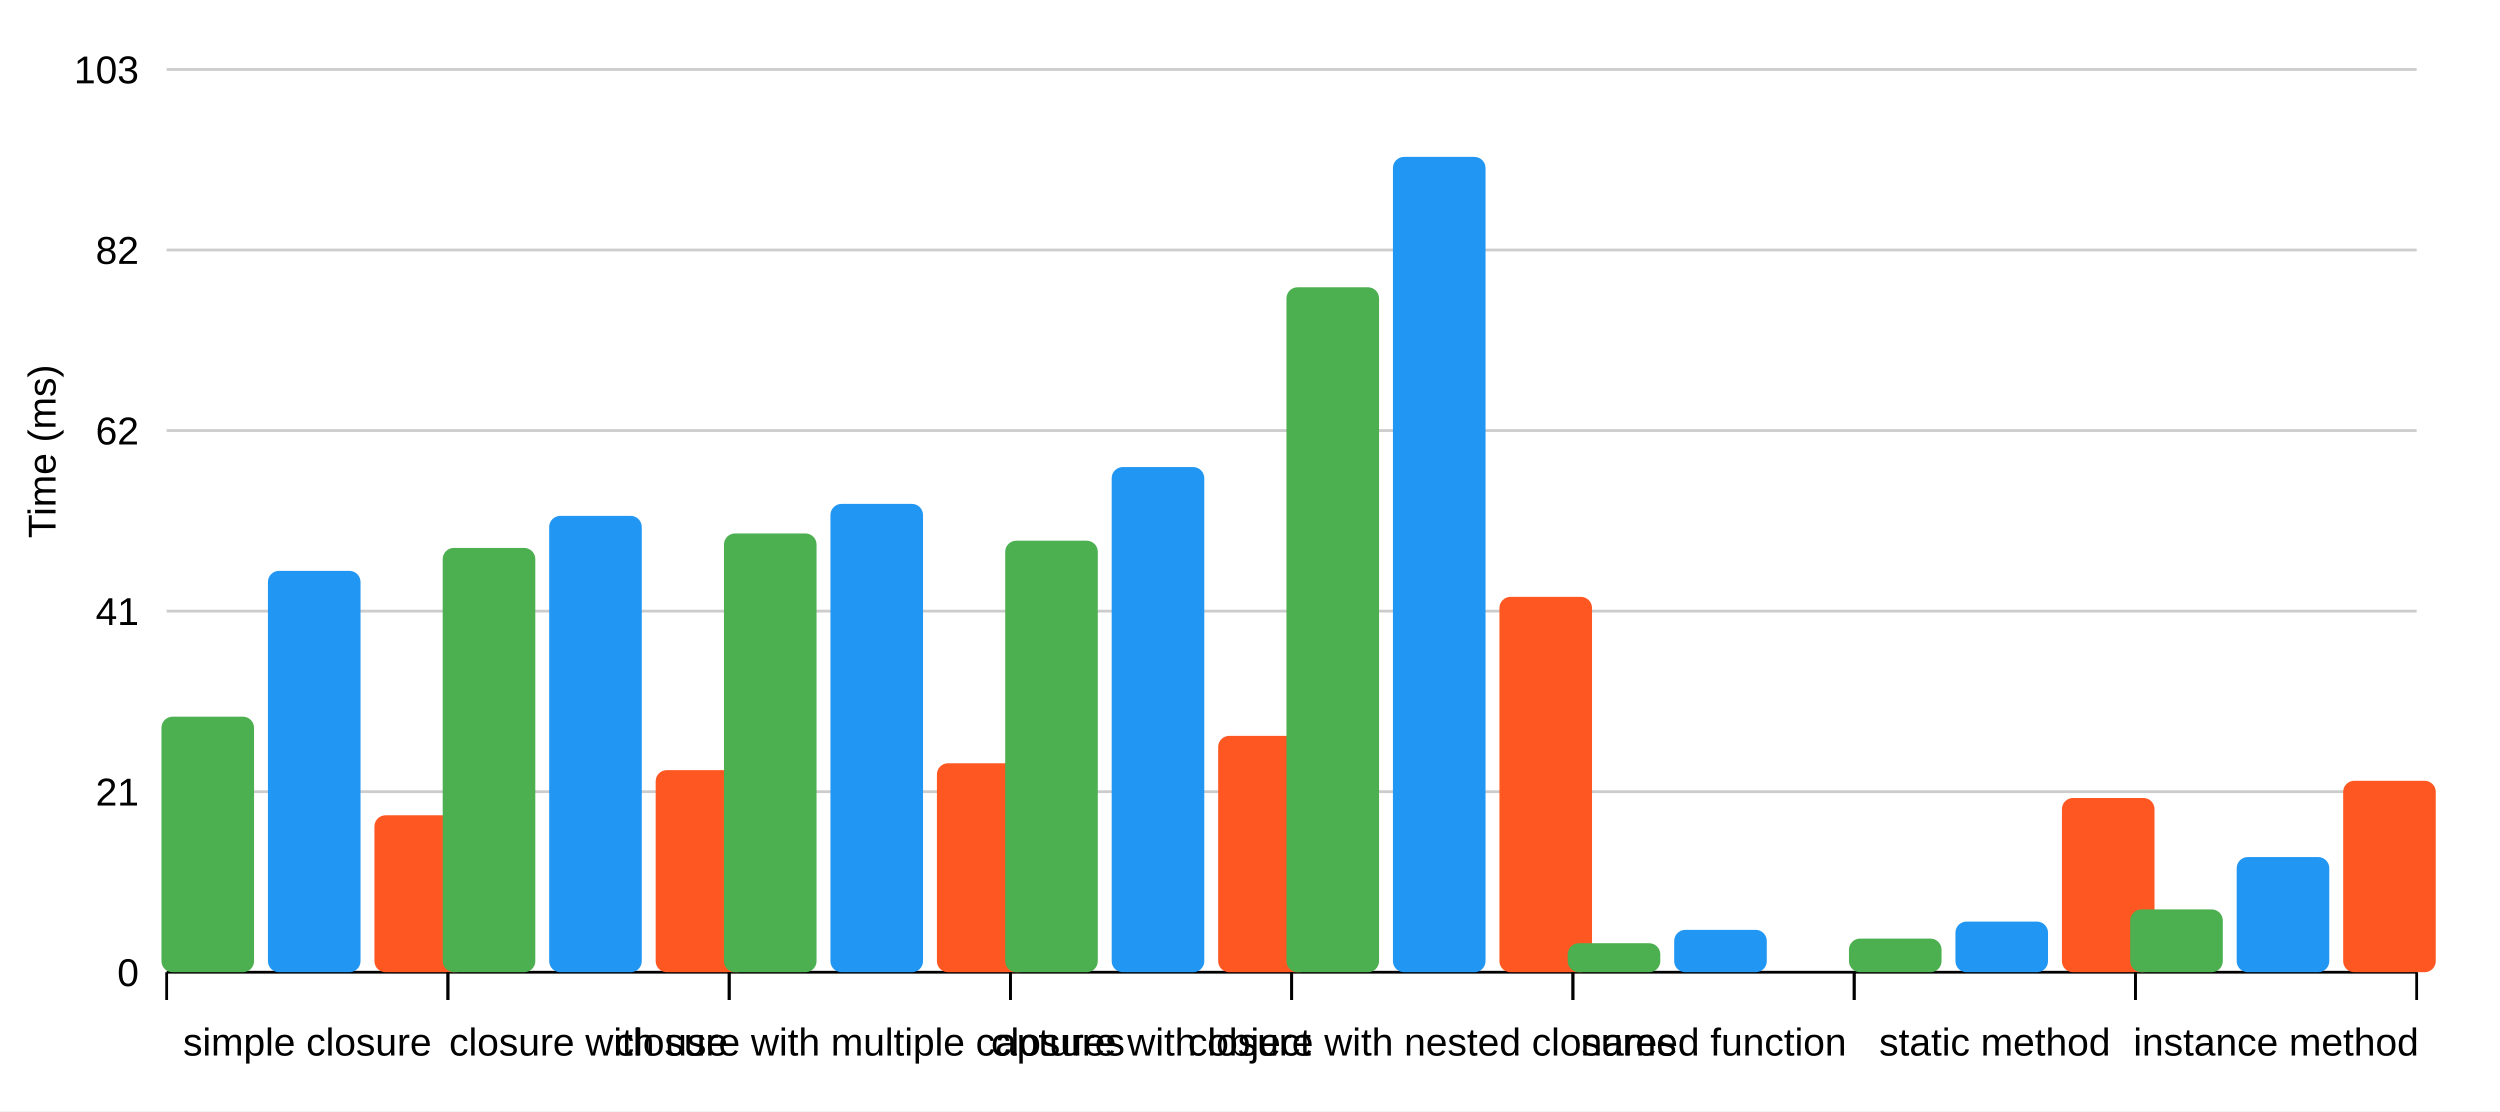
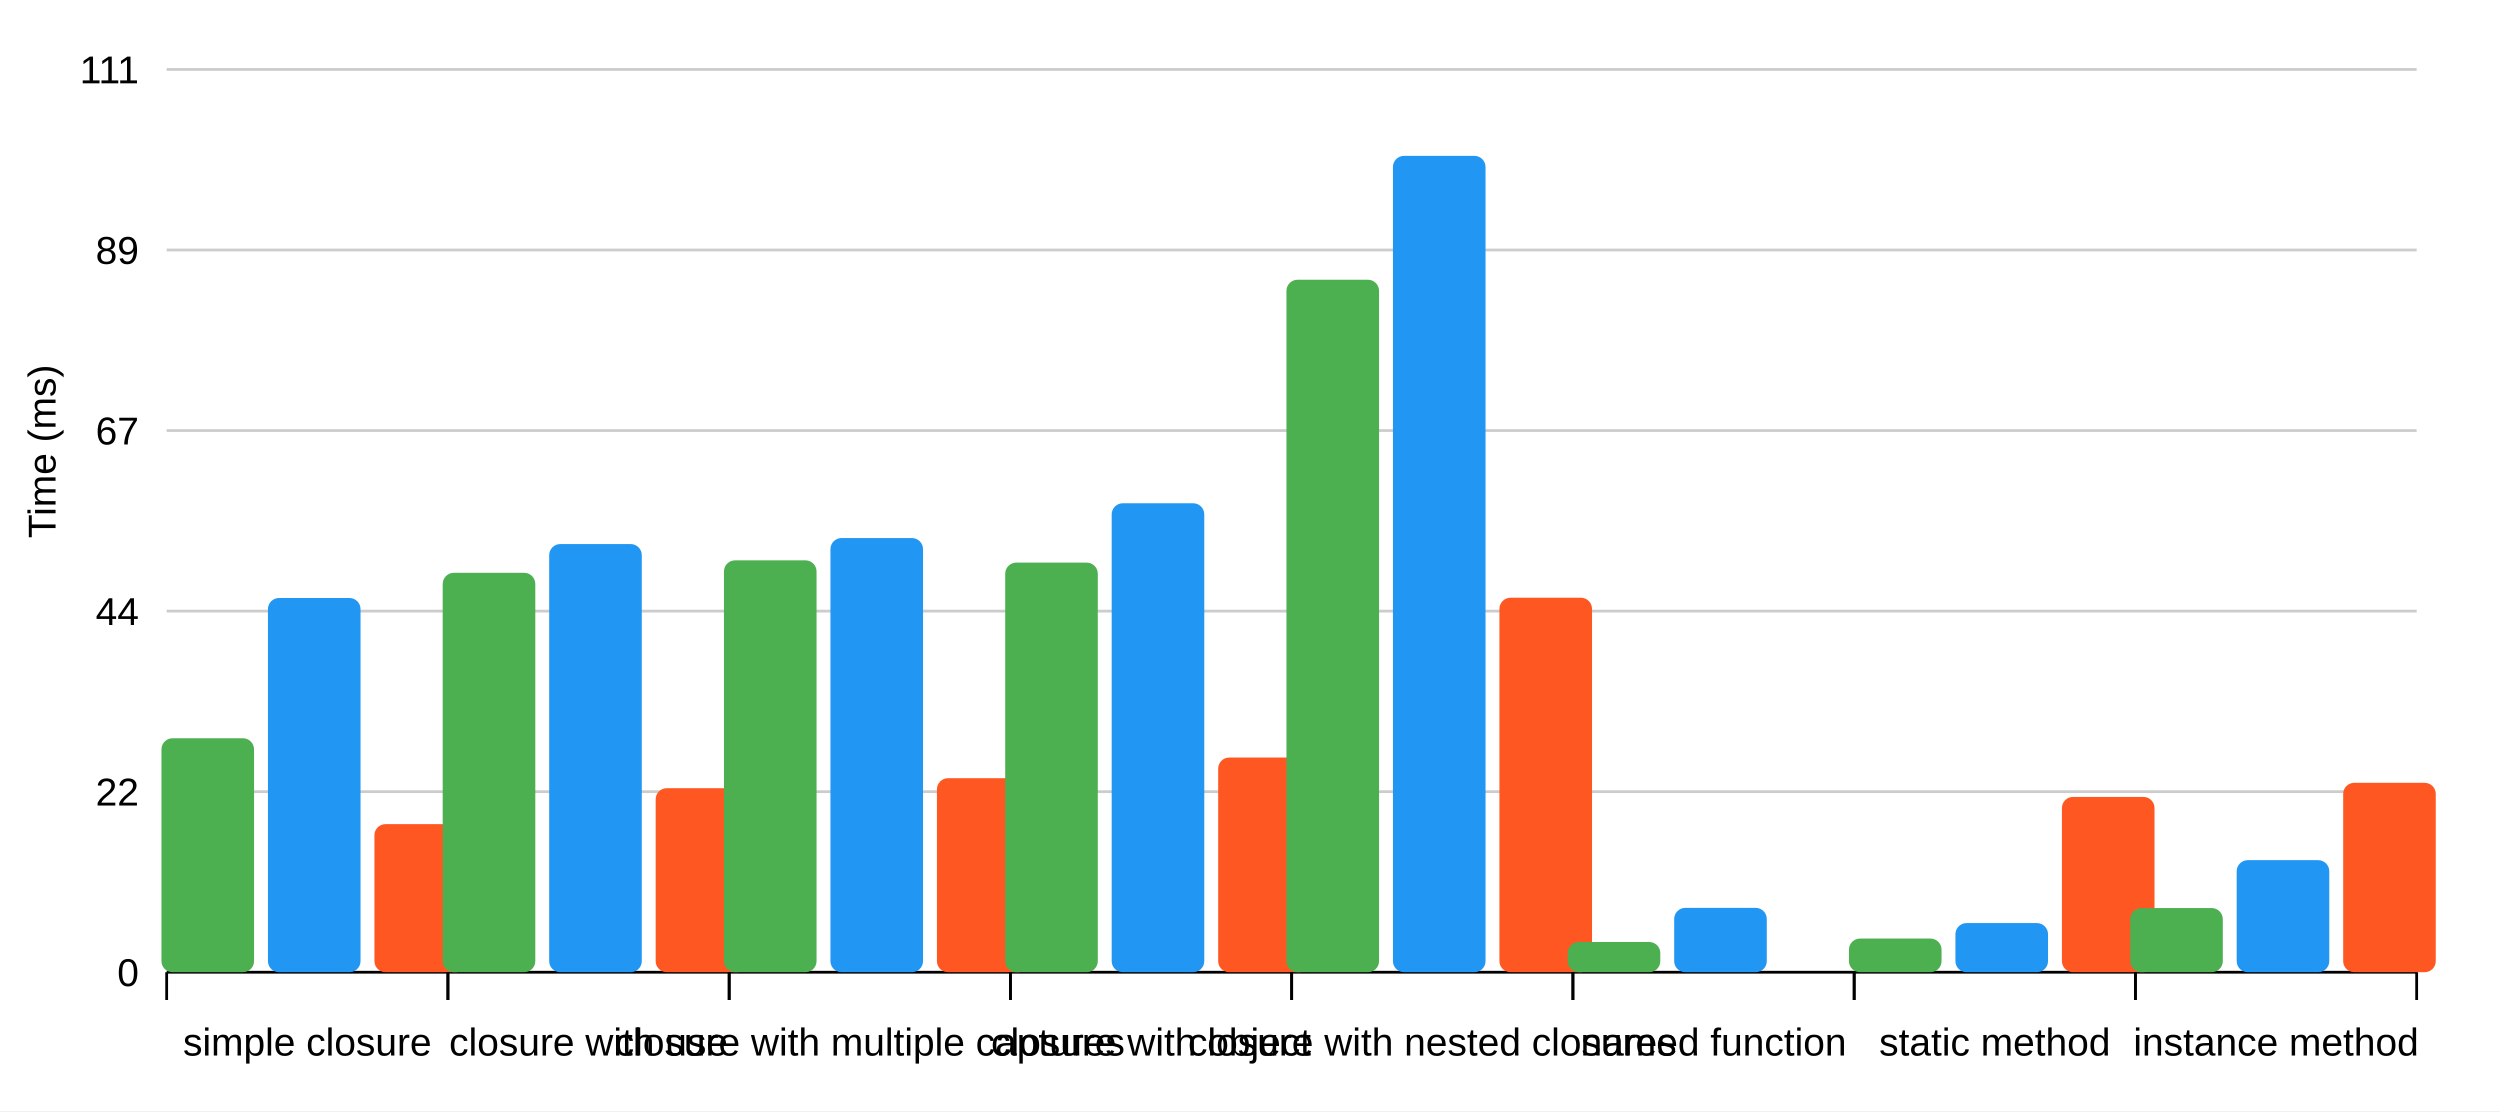
<svg xmlns="http://www.w3.org/2000/svg" width="900" height="400" viewBox="0 0 900 400">
  <rect x="0" y="0" width="900" height="400" fill="white" fill-opacity="1" stroke="none" stroke-width="0" rx="0" ry="0" />
  <text x="50" y="355" font-family="arial" font-size="14" fill="black" stroke="none" stroke-width="0" text-anchor="end" dominant-baseline="alphabetic" alignment-baseline="auto">0</text>
-   <text x="50" y="290" font-family="arial" font-size="14" fill="black" stroke="none" stroke-width="0" text-anchor="end" dominant-baseline="alphabetic" alignment-baseline="auto">21</text>
-   <text x="50" y="225" font-family="arial" font-size="14" fill="black" stroke="none" stroke-width="0" text-anchor="end" dominant-baseline="alphabetic" alignment-baseline="auto">41</text>
-   <text x="50" y="160" font-family="arial" font-size="14" fill="black" stroke="none" stroke-width="0" text-anchor="end" dominant-baseline="alphabetic" alignment-baseline="auto">62</text>
-   <text x="50" y="95" font-family="arial" font-size="14" fill="black" stroke="none" stroke-width="0" text-anchor="end" dominant-baseline="alphabetic" alignment-baseline="auto">82</text>
-   <text x="50" y="30" font-family="arial" font-size="14" fill="black" stroke="none" stroke-width="0" text-anchor="end" dominant-baseline="alphabetic" alignment-baseline="auto">103</text>
+   <text x="50" y="290" font-family="arial" font-size="14" fill="black" stroke="none" stroke-width="0" text-anchor="end" dominant-baseline="alphabetic" alignment-baseline="auto">22</text>
+   <text x="50" y="225" font-family="arial" font-size="14" fill="black" stroke="none" stroke-width="0" text-anchor="end" dominant-baseline="alphabetic" alignment-baseline="auto">44</text>
+   <text x="50" y="160" font-family="arial" font-size="14" fill="black" stroke="none" stroke-width="0" text-anchor="end" dominant-baseline="alphabetic" alignment-baseline="auto">67</text>
+   <text x="50" y="95" font-family="arial" font-size="14" fill="black" stroke="none" stroke-width="0" text-anchor="end" dominant-baseline="alphabetic" alignment-baseline="auto">89</text>
+   <text x="50" y="30" font-family="arial" font-size="14" fill="black" stroke="none" stroke-width="0" text-anchor="end" dominant-baseline="alphabetic" alignment-baseline="auto">111</text>
  <text x="20" y="162.5" font-family="arial" font-size="14" fill="black" stroke="none" stroke-width="0" text-anchor="middle" dominant-baseline="alphabetic" alignment-baseline="middle" transform="rotate(270, 20, 162.5)">Time (ms)</text>
  <line x1="60" y1="350" x2="870" y2="350" stroke="black" stroke-dasharray="none" stroke-width="1" stroke-opacity="1" />
  <line x1="60" y1="285" x2="870" y2="285" stroke="black" stroke-dasharray="none" stroke-width="1" stroke-opacity="0.2" />
  <line x1="60" y1="220" x2="870" y2="220" stroke="black" stroke-dasharray="none" stroke-width="1" stroke-opacity="0.2" />
  <line x1="60" y1="155" x2="870" y2="155" stroke="black" stroke-dasharray="none" stroke-width="1" stroke-opacity="0.2" />
  <line x1="60" y1="90" x2="870" y2="90" stroke="black" stroke-dasharray="none" stroke-width="1" stroke-opacity="0.2" />
  <line x1="60" y1="25" x2="870" y2="25" stroke="black" stroke-dasharray="none" stroke-width="1" stroke-opacity="0.2" />
  <line x1="60" y1="350" x2="60" y2="360" stroke="black" stroke-dasharray="none" stroke-width="1" stroke-opacity="1" />
-   <rect x="58.125" y="258.006" width="33.333" height="91.994" fill="#4CAF50" fill-opacity="1" stroke="none" stroke-width="0" rx="4" ry="4" />
-   <rect x="96.458" y="205.51" width="33.333" height="144.49" fill="#2196F3" fill-opacity="1" stroke="none" stroke-width="0" rx="4" ry="4" />
-   <rect x="134.792" y="293.507" width="33.333" height="56.493" fill="#FF5722" fill-opacity="1" stroke="none" stroke-width="0" rx="4" ry="4" />
+   <rect x="58.125" y="265.769" width="33.333" height="84.231" fill="#4CAF50" fill-opacity="1" stroke="none" stroke-width="0" rx="4" ry="4" />
+   <rect x="96.458" y="215.28" width="33.333" height="134.72" fill="#2196F3" fill-opacity="1" stroke="none" stroke-width="0" rx="4" ry="4" />
+   <rect x="134.792" y="296.685" width="33.333" height="53.315" fill="#FF5722" fill-opacity="1" stroke="none" stroke-width="0" rx="4" ry="4" />
  <line x1="161.25" y1="350" x2="161.25" y2="360" stroke="black" stroke-dasharray="none" stroke-width="1" stroke-opacity="1" />
  <text x="110.625" y="380" font-family="arial" font-size="14" fill="black" stroke="none" stroke-width="0" text-anchor="middle" dominant-baseline="alphabetic" alignment-baseline="auto">simple closure</text>
  <line x1="161.25" y1="350" x2="161.25" y2="360" stroke="black" stroke-dasharray="none" stroke-width="1" stroke-opacity="1" />
-   <rect x="159.375" y="197.253" width="33.333" height="152.747" fill="#4CAF50" fill-opacity="1" stroke="none" stroke-width="0" rx="4" ry="4" />
-   <rect x="197.708" y="185.711" width="33.333" height="164.289" fill="#2196F3" fill-opacity="1" stroke="none" stroke-width="0" rx="4" ry="4" />
-   <rect x="236.042" y="277.251" width="33.333" height="72.749" fill="#FF5722" fill-opacity="1" stroke="none" stroke-width="0" rx="4" ry="4" />
+   <rect x="159.375" y="206.212" width="33.333" height="143.788" fill="#4CAF50" fill-opacity="1" stroke="none" stroke-width="0" rx="4" ry="4" />
+   <rect x="197.708" y="195.859" width="33.333" height="154.141" fill="#2196F3" fill-opacity="1" stroke="none" stroke-width="0" rx="4" ry="4" />
+   <rect x="236.042" y="283.747" width="33.333" height="66.253" fill="#FF5722" fill-opacity="1" stroke="none" stroke-width="0" rx="4" ry="4" />
  <line x1="262.5" y1="350" x2="262.5" y2="360" stroke="black" stroke-dasharray="none" stroke-width="1" stroke-opacity="1" />
  <text x="211.875" y="380" font-family="arial" font-size="14" fill="black" stroke="none" stroke-width="0" text-anchor="middle" dominant-baseline="alphabetic" alignment-baseline="auto">closure with use</text>
  <line x1="262.5" y1="350" x2="262.5" y2="360" stroke="black" stroke-dasharray="none" stroke-width="1" stroke-opacity="1" />
-   <rect x="260.625" y="192.044" width="33.333" height="157.956" fill="#4CAF50" fill-opacity="1" stroke="none" stroke-width="0" rx="4" ry="4" />
-   <rect x="298.958" y="181.398" width="33.333" height="168.602" fill="#2196F3" fill-opacity="1" stroke="none" stroke-width="0" rx="4" ry="4" />
-   <rect x="337.292" y="274.77" width="33.333" height="75.23" fill="#FF5722" fill-opacity="1" stroke="none" stroke-width="0" rx="4" ry="4" />
+   <rect x="260.625" y="201.727" width="33.333" height="148.273" fill="#4CAF50" fill-opacity="1" stroke="none" stroke-width="0" rx="4" ry="4" />
+   <rect x="298.958" y="193.695" width="33.333" height="156.305" fill="#2196F3" fill-opacity="1" stroke="none" stroke-width="0" rx="4" ry="4" />
+   <rect x="337.292" y="280.152" width="33.333" height="69.848" fill="#FF5722" fill-opacity="1" stroke="none" stroke-width="0" rx="4" ry="4" />
  <line x1="363.75" y1="350" x2="363.75" y2="360" stroke="black" stroke-dasharray="none" stroke-width="1" stroke-opacity="1" />
  <text x="313.125" y="380" font-family="arial" font-size="14" fill="black" stroke="none" stroke-width="0" text-anchor="middle" dominant-baseline="alphabetic" alignment-baseline="auto">closure with multiple captures</text>
  <line x1="363.75" y1="350" x2="363.75" y2="360" stroke="black" stroke-dasharray="none" stroke-width="1" stroke-opacity="1" />
-   <rect x="361.875" y="194.65" width="33.333" height="155.35" fill="#4CAF50" fill-opacity="1" stroke="none" stroke-width="0" rx="4" ry="4" />
-   <rect x="400.208" y="168.145" width="33.333" height="181.855" fill="#2196F3" fill-opacity="1" stroke="none" stroke-width="0" rx="4" ry="4" />
-   <rect x="438.542" y="264.91" width="33.333" height="85.09" fill="#FF5722" fill-opacity="1" stroke="none" stroke-width="0" rx="4" ry="4" />
+   <rect x="361.875" y="202.541" width="33.333" height="147.459" fill="#4CAF50" fill-opacity="1" stroke="none" stroke-width="0" rx="4" ry="4" />
+   <rect x="400.208" y="181.175" width="33.333" height="168.825" fill="#2196F3" fill-opacity="1" stroke="none" stroke-width="0" rx="4" ry="4" />
+   <rect x="438.542" y="272.718" width="33.333" height="77.282" fill="#FF5722" fill-opacity="1" stroke="none" stroke-width="0" rx="4" ry="4" />
  <line x1="465" y1="350" x2="465" y2="360" stroke="black" stroke-dasharray="none" stroke-width="1" stroke-opacity="1" />
  <text x="414.375" y="380" font-family="arial" font-size="14" fill="black" stroke="none" stroke-width="0" text-anchor="middle" dominant-baseline="alphabetic" alignment-baseline="auto">closure with object</text>
  <line x1="465" y1="350" x2="465" y2="360" stroke="black" stroke-dasharray="none" stroke-width="1" stroke-opacity="1" />
-   <rect x="463.125" y="103.417" width="33.333" height="246.583" fill="#4CAF50" fill-opacity="1" stroke="none" stroke-width="0" rx="4" ry="4" />
-   <rect x="501.458" y="56.484" width="33.333" height="293.516" fill="#2196F3" fill-opacity="1" stroke="none" stroke-width="0" rx="4" ry="4" />
-   <rect x="539.792" y="214.87" width="33.333" height="135.13" fill="#FF5722" fill-opacity="1" stroke="none" stroke-width="0" rx="4" ry="4" />
+   <rect x="463.125" y="100.708" width="33.333" height="249.292" fill="#4CAF50" fill-opacity="1" stroke="none" stroke-width="0" rx="4" ry="4" />
+   <rect x="501.458" y="56.112" width="33.333" height="293.888" fill="#2196F3" fill-opacity="1" stroke="none" stroke-width="0" rx="4" ry="4" />
+   <rect x="539.792" y="215.183" width="33.333" height="134.817" fill="#FF5722" fill-opacity="1" stroke="none" stroke-width="0" rx="4" ry="4" />
  <line x1="566.25" y1="350" x2="566.25" y2="360" stroke="black" stroke-dasharray="none" stroke-width="1" stroke-opacity="1" />
  <text x="515.625" y="380" font-family="arial" font-size="14" fill="black" stroke="none" stroke-width="0" text-anchor="middle" dominant-baseline="alphabetic" alignment-baseline="auto">closure with nested closures</text>
  <line x1="566.25" y1="350" x2="566.25" y2="360" stroke="black" stroke-dasharray="none" stroke-width="1" stroke-opacity="1" />
-   <rect x="564.375" y="339.562" width="33.333" height="10.438" fill="#4CAF50" fill-opacity="1" stroke="none" stroke-width="0" rx="4" ry="4" />
-   <rect x="602.708" y="334.744" width="33.333" height="15.256" fill="#2196F3" fill-opacity="1" stroke="none" stroke-width="0" rx="4" ry="4" />
+   <rect x="564.375" y="339.114" width="33.333" height="10.886" fill="#4CAF50" fill-opacity="1" stroke="none" stroke-width="0" rx="4" ry="4" />
+   <rect x="602.708" y="326.831" width="33.333" height="23.169" fill="#2196F3" fill-opacity="1" stroke="none" stroke-width="0" rx="4" ry="4" />
  <rect x="641.042" y="350" width="33.333" height="0" fill="#FF5722" fill-opacity="1" stroke="none" stroke-width="0" rx="4" ry="4" />
  <line x1="667.5" y1="350" x2="667.5" y2="360" stroke="black" stroke-dasharray="none" stroke-width="1" stroke-opacity="1" />
  <text x="616.875" y="380" font-family="arial" font-size="14" fill="black" stroke="none" stroke-width="0" text-anchor="middle" dominant-baseline="alphabetic" alignment-baseline="auto">named function</text>
  <line x1="667.5" y1="350" x2="667.5" y2="360" stroke="black" stroke-dasharray="none" stroke-width="1" stroke-opacity="1" />
-   <rect x="665.625" y="337.89" width="33.333" height="12.11" fill="#4CAF50" fill-opacity="1" stroke="none" stroke-width="0" rx="4" ry="4" />
-   <rect x="703.958" y="331.775" width="33.333" height="18.225" fill="#2196F3" fill-opacity="1" stroke="none" stroke-width="0" rx="4" ry="4" />
-   <rect x="742.292" y="287.269" width="33.333" height="62.731" fill="#FF5722" fill-opacity="1" stroke="none" stroke-width="0" rx="4" ry="4" />
+   <rect x="665.625" y="337.884" width="33.333" height="12.116" fill="#4CAF50" fill-opacity="1" stroke="none" stroke-width="0" rx="4" ry="4" />
+   <rect x="703.958" y="332.315" width="33.333" height="17.685" fill="#2196F3" fill-opacity="1" stroke="none" stroke-width="0" rx="4" ry="4" />
+   <rect x="742.292" y="286.886" width="33.333" height="63.114" fill="#FF5722" fill-opacity="1" stroke="none" stroke-width="0" rx="4" ry="4" />
  <line x1="768.75" y1="350" x2="768.75" y2="360" stroke="black" stroke-dasharray="none" stroke-width="1" stroke-opacity="1" />
  <text x="718.125" y="380" font-family="arial" font-size="14" fill="black" stroke="none" stroke-width="0" text-anchor="middle" dominant-baseline="alphabetic" alignment-baseline="auto">static method</text>
  <line x1="768.75" y1="350" x2="768.75" y2="360" stroke="black" stroke-dasharray="none" stroke-width="1" stroke-opacity="1" />
-   <rect x="766.875" y="327.392" width="33.333" height="22.608" fill="#4CAF50" fill-opacity="1" stroke="none" stroke-width="0" rx="4" ry="4" />
-   <rect x="805.208" y="308.545" width="33.333" height="41.455" fill="#2196F3" fill-opacity="1" stroke="none" stroke-width="0" rx="4" ry="4" />
-   <rect x="843.542" y="281.077" width="33.333" height="68.923" fill="#FF5722" fill-opacity="1" stroke="none" stroke-width="0" rx="4" ry="4" />
+   <rect x="766.875" y="326.902" width="33.333" height="23.098" fill="#4CAF50" fill-opacity="1" stroke="none" stroke-width="0" rx="4" ry="4" />
+   <rect x="805.208" y="309.659" width="33.333" height="40.341" fill="#2196F3" fill-opacity="1" stroke="none" stroke-width="0" rx="4" ry="4" />
+   <rect x="843.542" y="281.814" width="33.333" height="68.186" fill="#FF5722" fill-opacity="1" stroke="none" stroke-width="0" rx="4" ry="4" />
  <line x1="870" y1="350" x2="870" y2="360" stroke="black" stroke-dasharray="none" stroke-width="1" stroke-opacity="1" />
  <text x="819.375" y="380" font-family="arial" font-size="14" fill="black" stroke="none" stroke-width="0" text-anchor="middle" dominant-baseline="alphabetic" alignment-baseline="auto">instance method</text>
</svg>
